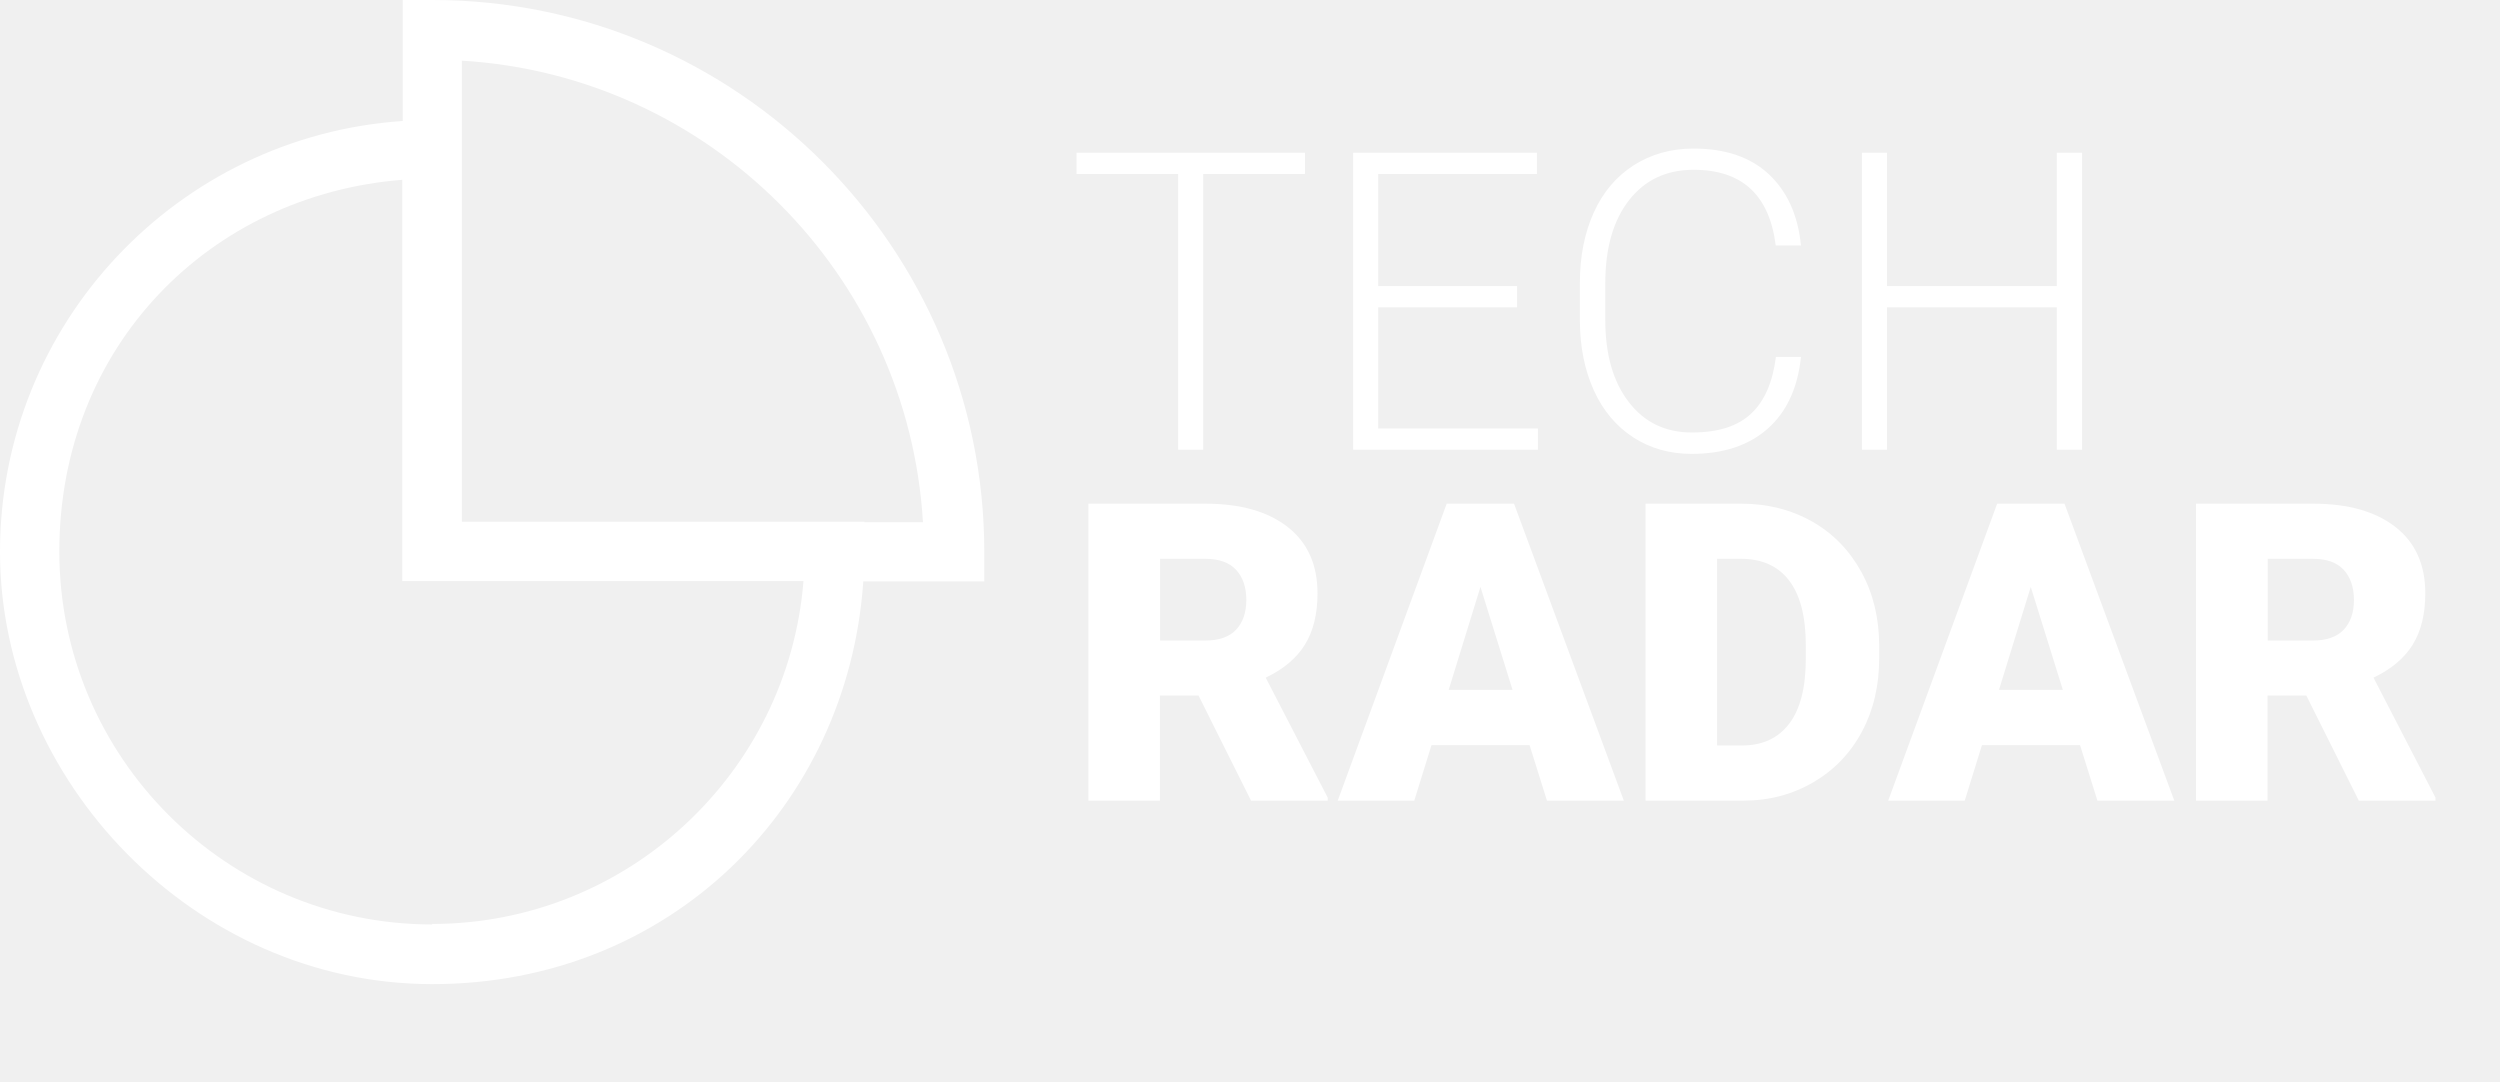
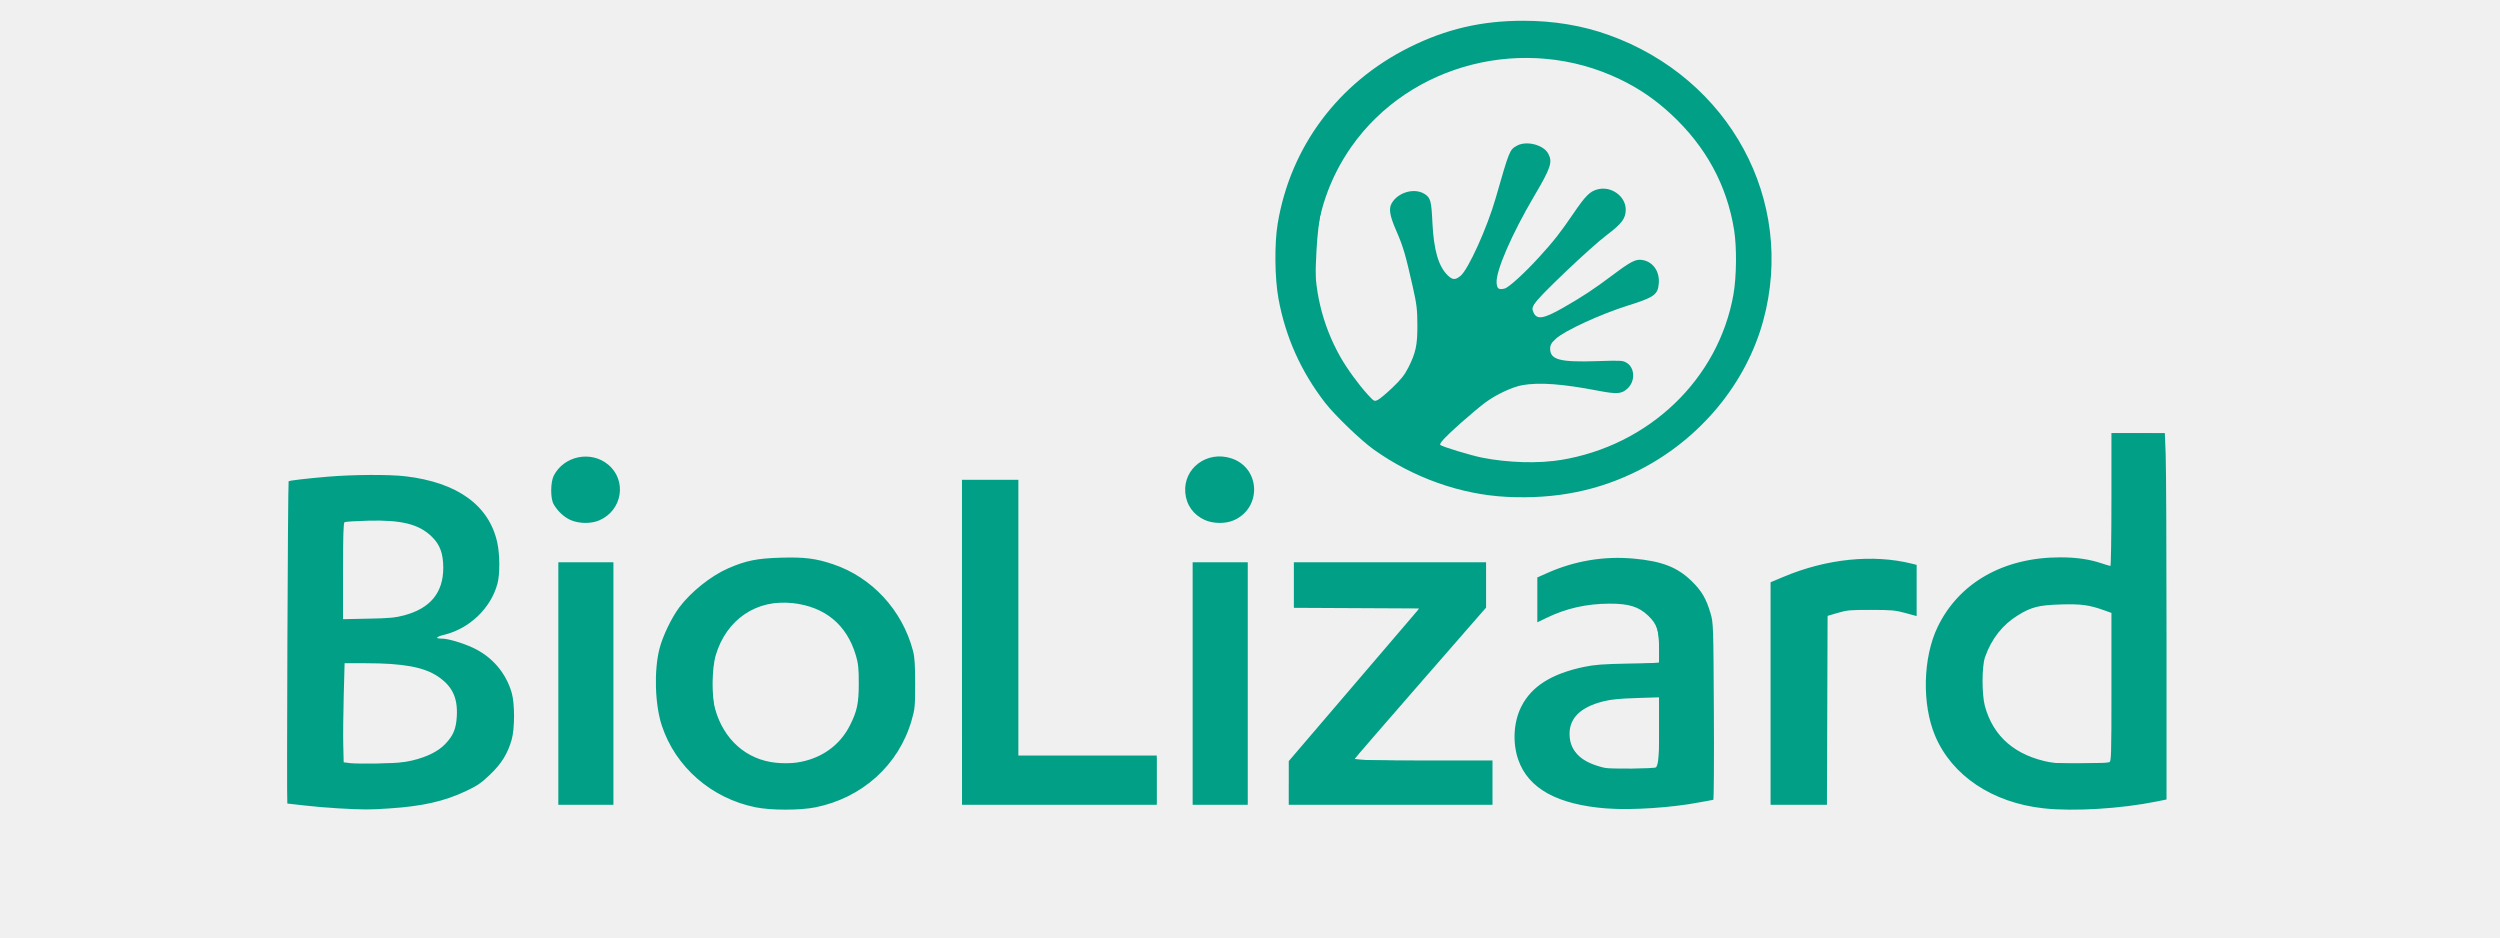
- <svg xmlns="http://www.w3.org/2000/svg" id="a" viewBox="0 0 149.6 64.73">
-   <path d="M25.87,0h-1.77v7.24C10.65,8.15,0,19.35,0,33.02s11.62,25.87,25.87,25.87,24.87-10.65,25.79-24.1h7.24v-1.77C58.89,14.81,44.09,0,25.87,0ZM25.87,55.32c-12.31,0-22.32-10.01-22.32-22.32S12.59,11.67,24.07,10.76v24.01h24.01c-.92,11.48-10.54,20.52-22.24,20.52h0l.03.03ZM51.74,31.22h-24.1V3.63c14.81.89,26.7,12.78,27.59,27.62h-3.52l.03-.03Z" fill="#fff" fill-rule="evenodd" stroke-width="0" />
-   <path d="M78.09,10.41h-6.09v16.5h-1.5V10.41h-6.08v-1.27h13.67v1.27Z" fill="#fff" stroke-width="0" />
-   <path d="M90.78,18.39h-8.31v7.25h9.56v1.27h-11.06V9.14h11v1.27h-9.5v6.71h8.31v1.27Z" fill="#fff" stroke-width="0" />
-   <path d="M107.77,21.37c-.2,1.87-.87,3.3-2.01,4.3-1.13.99-2.65,1.49-4.53,1.49-1.32,0-2.48-.33-3.5-.99-1.01-.66-1.8-1.59-2.35-2.8-.55-1.21-.83-2.59-.84-4.14v-2.31c0-1.58.28-2.98.83-4.2.55-1.22,1.35-2.16,2.39-2.83,1.04-.66,2.23-1,3.58-1,1.9,0,3.41.51,4.51,1.54,1.1,1.03,1.74,2.45,1.92,4.26h-1.51c-.38-3.02-2.01-4.53-4.92-4.53-1.61,0-2.9.6-3.85,1.81s-1.43,2.87-1.43,5v2.17c0,2.05.46,3.69,1.4,4.91.93,1.22,2.19,1.83,3.78,1.83s2.75-.38,3.55-1.13c.8-.75,1.29-1.88,1.48-3.39h1.51Z" fill="#fff" stroke-width="0" />
-   <path d="M124.59,26.91h-1.51v-8.52h-10.16v8.52h-1.5V9.14h1.5v7.98h10.16v-7.98h1.51v17.77Z" fill="#fff" stroke-width="0" />
-   <path d="M71.73,41.62h-2.32v6.29h-4.28v-17.77h6.99c2.11,0,3.76.47,4.94,1.4,1.19.93,1.78,2.26,1.78,3.96,0,1.24-.25,2.26-.75,3.07-.5.81-1.28,1.47-2.35,1.98l3.71,7.18v.18h-4.59l-3.14-6.29ZM69.41,38.33h2.71c.81,0,1.43-.21,1.84-.64.41-.43.62-1.03.62-1.79s-.21-1.37-.62-1.81-1.03-.65-1.83-.65h-2.71v4.9Z" fill="#fff" stroke-width="0" />
-   <path d="M91.53,44.59h-5.87l-1.03,3.32h-4.58l6.52-17.77h4.03l6.57,17.77h-4.6l-1.04-3.32ZM86.69,41.28h3.82l-1.92-6.16-1.9,6.16Z" fill="#fff" stroke-width="0" />
-   <path d="M98.47,47.91v-17.77h5.73c1.57,0,2.98.36,4.24,1.07,1.25.71,2.23,1.72,2.94,3.01s1.06,2.75,1.07,4.36v.82c0,1.63-.34,3.09-1.03,4.38-.69,1.29-1.66,2.3-2.91,3.03-1.25.73-2.64,1.1-4.18,1.1h-5.85ZM102.75,33.44v11.17h1.49c1.23,0,2.17-.44,2.83-1.31.66-.87.99-2.17.99-3.9v-.77c0-1.72-.33-3.01-.99-3.88-.66-.87-1.62-1.31-2.88-1.31h-1.44Z" fill="#fff" stroke-width="0" />
-   <path d="M124.47,44.59h-5.87l-1.03,3.32h-4.58l6.52-17.77h4.03l6.57,17.77h-4.6l-1.04-3.32ZM119.62,41.28h3.82l-1.92-6.16-1.9,6.16Z" fill="#fff" stroke-width="0" />
-   <path d="M138.01,41.62h-2.32v6.29h-4.28v-17.77h7c2.11,0,3.75.47,4.94,1.4,1.19.93,1.78,2.26,1.78,3.96,0,1.24-.25,2.26-.75,3.07-.5.81-1.28,1.47-2.35,1.98l3.71,7.18v.18h-4.59l-3.14-6.29ZM135.69,38.33h2.71c.81,0,1.43-.21,1.84-.64.41-.43.62-1.03.62-1.79s-.21-1.37-.62-1.81c-.41-.44-1.03-.65-1.83-.65h-2.71v4.9Z" fill="#fff" stroke-width="0" />
+ <svg xmlns="http://www.w3.org/2000/svg" viewBox="0 0 151.181 56.693" height="15mm" width="40mm" id="svg2" version="1.1">
+   <defs id="defs6" />
+   <path id="path4506" d="m 20.473,48.884 c -0.597,-0.032 -1.526,-0.111 -2.066,-0.175 -0.54,-0.064 -1.004,-0.117 -1.032,-0.117 -0.047,0 0.031,-19.435 0.078,-19.488 0.04,-0.045 1.103,-0.17 2.362,-0.277 1.516,-0.129 3.713,-0.142 4.688,-0.027 3.163,0.371 5.085,1.761 5.573,4.031 0.156,0.727 0.158,1.903 0.005,2.471 -0.401,1.477 -1.685,2.71 -3.212,3.083 -0.526,0.128 -0.587,0.234 -0.136,0.234 0.352,0 1.212,0.252 1.839,0.539 1.171,0.536 2.022,1.519 2.374,2.742 0.187,0.652 0.186,2.151 0,2.816 -0.242,0.855 -0.625,1.475 -1.322,2.137 -0.532,0.506 -0.769,0.667 -1.444,0.985 -1.32,0.622 -2.631,0.919 -4.649,1.051 -1.228,0.081 -1.464,0.08 -3.055,-0.004 z m 4.451,-2.895 c 0.89,-0.212 1.556,-0.541 1.985,-0.982 0.5,-0.514 0.676,-0.932 0.716,-1.707 0.058,-1.111 -0.277,-1.811 -1.146,-2.394 -0.845,-0.567 -2.113,-0.799 -4.367,-0.799 h -1.273 l -0.053,1.954 c -0.029,1.075 -0.042,2.423 -0.028,2.996 l 0.025,1.042 0.387,0.049 c 0.213,0.027 0.998,0.038 1.744,0.023 1.046,-0.02 1.506,-0.062 2.01,-0.182 z M 24.446,37.209 c 1.58,-0.423 2.359,-1.372 2.359,-2.871 0,-0.87 -0.202,-1.413 -0.708,-1.899 -0.777,-0.746 -1.821,-1.005 -3.845,-0.951 -0.73,0.019 -1.369,0.059 -1.418,0.089 -0.066,0.039 -0.09,0.831 -0.09,2.96 v 2.906 l 1.53,-0.031 c 1.297,-0.026 1.628,-0.057 2.172,-0.203 z m 21.243,11.61 c -2.674,-0.542 -4.848,-2.441 -5.671,-4.953 -0.416,-1.27 -0.476,-3.33 -0.135,-4.649 0.195,-0.754 0.724,-1.856 1.194,-2.486 0.696,-0.933 1.921,-1.911 2.96,-2.364 1.073,-0.467 1.741,-0.602 3.178,-0.643 1.445,-0.041 2.11,0.043 3.162,0.396 2.349,0.788 4.181,2.769 4.831,5.224 0.104,0.391 0.133,0.828 0.133,1.99 -2.81e-4,1.395 -0.014,1.535 -0.213,2.227 -0.779,2.701 -2.99,4.696 -5.828,5.262 -0.938,0.187 -2.677,0.185 -3.611,-0.004 z m 3.249,-2.878 c 1.091,-0.346 1.943,-1.062 2.451,-2.06 0.444,-0.872 0.545,-1.355 0.543,-2.583 0,-0.896 -0.032,-1.18 -0.178,-1.672 -0.55,-1.849 -1.855,-2.929 -3.81,-3.154 -2.19,-0.252 -4.015,0.982 -4.663,3.154 -0.232,0.777 -0.253,2.477 -0.041,3.235 0.524,1.87 1.904,3.09 3.696,3.265 0.748,0.073 1.366,0.016 2.001,-0.185 z m 48.252,2.951 c -2.999,-0.227 -4.768,-1.198 -5.377,-2.95 -0.356,-1.022 -0.285,-2.281 0.181,-3.207 0.618,-1.229 1.825,-1.993 3.804,-2.408 0.631,-0.132 1.116,-0.169 2.651,-0.199 l 1.879,-0.038 v -0.834 c 0,-1.127 -0.123,-1.51 -0.648,-2.014 -0.582,-0.559 -1.176,-0.743 -2.374,-0.737 -1.369,0.008 -2.587,0.282 -3.759,0.848 l -0.581,0.28 v -1.357 -1.357 l 0.601,-0.268 c 1.65,-0.736 3.429,-1.033 5.215,-0.872 1.713,0.155 2.647,0.515 3.511,1.356 0.615,0.598 0.891,1.072 1.154,1.978 0.162,0.557 0.167,0.725 0.195,5.914 0.016,2.937 5e-5,5.341 -0.035,5.341 -0.035,3.77e-4 -0.412,0.069 -0.838,0.152 -1.641,0.319 -4.1,0.483 -5.579,0.37 z m 3.003,-2.493 c 0.125,-0.051 0.136,-0.226 0.136,-2.143 v -2.087 l -1.375,0.044 c -1.017,0.032 -1.534,0.083 -1.982,0.196 -1.485,0.372 -2.163,1.104 -2.044,2.208 0.099,0.92 0.785,1.51 2.108,1.815 0.349,0.08 2.948,0.054 3.158,-0.032 z m 23.383,2.482 c -3.093,-0.34 -5.534,-1.971 -6.553,-4.38 -0.806,-1.906 -0.743,-4.731 0.148,-6.583 1.288,-2.677 3.992,-4.214 7.415,-4.214 0.979,0 1.773,0.115 2.513,0.365 0.254,0.086 0.489,0.156 0.523,0.156 0.033,0 0.061,-1.809 0.061,-4.019 v -4.019 h 1.615 1.615 l 0.051,1.284 c 0.028,0.706 0.051,5.692 0.051,11.08 v 9.796 l -0.601,0.122 c -2.163,0.439 -5.023,0.611 -6.839,0.412 z m 3.972,-2.785 c 0.127,-0.048 0.136,-0.334 0.136,-4.541 v -4.49 l -0.442,-0.159 c -0.899,-0.323 -1.385,-0.389 -2.619,-0.353 -1.33,0.038 -1.789,0.155 -2.607,0.663 -0.925,0.574 -1.583,1.414 -1.975,2.518 -0.198,0.558 -0.201,2.27 -0.006,2.977 0.512,1.853 1.843,2.992 3.968,3.393 0.558,0.105 3.259,0.099 3.545,-0.009 z M 33.763,41.335 v -7.332 h 1.666 1.666 v 7.332 7.332 h -1.666 -1.666 z m 24.41,-2.494 v -9.825 h 1.705 1.705 v 8.337 8.337 h 4.185 4.185 v 1.489 1.489 h -5.889 -5.889 z M 72.122,41.335 v -7.332 h 1.666 1.666 v 7.332 7.332 H 73.788 72.122 Z m 5.813,6.011 v -1.321 l 3.947,-4.615 3.947,-4.615 -3.793,-0.019 -3.793,-0.019 V 35.379 34.003 h 5.812 5.812 v 1.37 1.37 l -3.971,4.553 c -2.184,2.504 -3.983,4.584 -3.997,4.622 -0.016,0.042 1.612,0.069 4.165,0.069 h 4.191 v 1.34 1.34 h -6.161 -6.161 v -1.321 z m 29.136,-5.407 v -6.728 l 0.794,-0.334 c 2.591,-1.089 5.405,-1.377 7.749,-0.791 l 0.291,0.073 v 1.549 1.549 l -0.678,-0.186 c -0.608,-0.167 -0.823,-0.187 -2.073,-0.189 -1.265,-0.003 -1.453,0.014 -2.015,0.179 l -0.62,0.182 -0.02,5.713 -0.02,5.713 H 108.775 107.071 Z M 34.499,31.446 c -0.401,-0.18 -0.788,-0.543 -1.023,-0.961 -0.198,-0.352 -0.19,-1.333 0.014,-1.727 0.616,-1.193 2.239,-1.524 3.278,-0.67 1.159,0.953 0.877,2.77 -0.525,3.378 -0.497,0.216 -1.236,0.207 -1.744,-0.02 z m 38.359,0 c -0.689,-0.308 -1.12,-0.911 -1.182,-1.654 -0.124,-1.482 1.319,-2.556 2.787,-2.075 1.766,0.578 1.856,3.004 0.139,3.749 -0.497,0.216 -1.236,0.207 -1.744,-0.02 z m 18.25,-1.4 c -2.792,-0.142 -5.659,-1.164 -8.037,-2.863 -0.782,-0.559 -2.342,-2.059 -2.932,-2.819 -1.467,-1.891 -2.409,-3.998 -2.831,-6.327 -0.223,-1.233 -0.244,-3.303 -0.045,-4.503 0.769,-4.653 3.665,-8.533 7.966,-10.674 2.222,-1.106 4.361,-1.605 6.886,-1.605 1.846,0 3.574,0.288 5.171,0.861 7.317,2.626 11.316,10.012 9.345,17.261 -1.036,3.813 -3.804,7.158 -7.474,9.035 -2.454,1.255 -5.069,1.786 -8.049,1.634 z m 3.264,-2.228 c 5.344,-0.87 9.541,-4.884 10.451,-9.998 0.191,-1.071 0.21,-2.867 0.042,-3.914 -0.435,-2.711 -1.711,-5.053 -3.81,-6.997 C 100.08,6.006 99.117,5.349 97.942,4.785 92.251,2.053 85.269,3.814 81.719,8.878 79.048,12.687 78.794,17.599 81.061,21.594 c 0.403,0.711 1.124,1.698 1.667,2.285 0.376,0.406 0.379,0.408 0.601,0.298 0.123,-0.061 0.521,-0.396 0.885,-0.744 0.505,-0.483 0.728,-0.764 0.944,-1.191 0.462,-0.913 0.56,-1.374 0.554,-2.605 -0.005,-0.95 -0.039,-1.229 -0.287,-2.33 -0.434,-1.927 -0.574,-2.402 -0.986,-3.345 -0.391,-0.896 -0.467,-1.32 -0.295,-1.643 0.361,-0.676 1.363,-0.979 1.985,-0.601 0.377,0.229 0.43,0.414 0.492,1.728 0.081,1.685 0.367,2.668 0.934,3.213 0.286,0.275 0.449,0.281 0.762,0.028 0.469,-0.379 1.617,-2.915 2.13,-4.705 0.83,-2.896 0.841,-2.923 1.281,-3.17 0.572,-0.321 1.609,-0.06 1.898,0.478 0.274,0.509 0.159,0.856 -0.853,2.572 -1.346,2.282 -2.318,4.521 -2.27,5.231 0.025,0.371 0.123,0.443 0.486,0.356 0.245,-0.059 1.211,-0.939 2.08,-1.894 0.914,-1.005 1.265,-1.452 2.092,-2.663 0.728,-1.066 0.986,-1.322 1.453,-1.443 0.823,-0.213 1.695,0.416 1.699,1.224 0,0.534 -0.239,0.858 -1.143,1.536 -0.967,0.725 -4.177,3.776 -4.392,4.174 -0.127,0.235 -0.133,0.302 -0.048,0.5 0.202,0.469 0.603,0.408 1.795,-0.273 1.18,-0.674 1.857,-1.121 3.014,-1.989 1.078,-0.809 1.379,-0.962 1.766,-0.902 0.645,0.101 1.062,0.68 1.007,1.402 -0.053,0.7 -0.264,0.853 -1.867,1.356 -1.647,0.517 -3.826,1.519 -4.349,2 -0.297,0.273 -0.355,0.372 -0.355,0.603 0,0.675 0.582,0.832 2.828,0.759 1.465,-0.047 1.563,-0.042 1.797,0.099 0.497,0.299 0.534,1.095 0.07,1.54 -0.363,0.349 -0.638,0.372 -1.799,0.149 -2.158,-0.414 -3.536,-0.516 -4.568,-0.337 -0.595,0.103 -1.563,0.552 -2.219,1.03 -0.286,0.208 -0.968,0.777 -1.517,1.265 -0.944,0.839 -1.317,1.24 -1.232,1.322 0.111,0.107 1.866,0.639 2.547,0.773 1.549,0.303 3.381,0.357 4.722,0.139 z" style="fill:#01a086;fill-opacity:1;stroke-width:0.076" />
+   <path id="path840" d="m 88.25,29.325 c -4.443,-1.198 -8.409,-4.75 -9.994,-8.949 -1.212,-3.211 -0.985,-7.704 0.54,-10.683 1.397,-2.73 4.132,-5.388 6.982,-6.788 2.004,-0.984 2.793,-1.127 6.251,-1.127 3.405,0 4.284,0.153 6.298,1.098 3.248,1.523 5.557,3.749 7.007,6.757 2.309,4.789 2.067,9.097 -0.757,13.466 -3.427,5.302 -10.188,7.88 -16.326,6.225 z m 9.292,-2.255 C 105.703,23.46 107.7,12.837 101.322,6.958 98.505,4.362 96.203,3.48 92.237,3.48 c -3.792,0 -6.1,0.821 -8.68,3.086 -2.695,2.366 -3.738,4.64 -3.946,8.601 -0.163,3.106 -0.068,3.702 0.909,5.7 0.6,1.227 1.484,2.587 1.965,3.021 0.864,0.782 0.886,0.776 2.084,-0.565 1.02,-1.142 1.211,-1.71 1.211,-3.603 0,-1.236 -0.356,-3.392 -0.792,-4.791 -0.779,-2.502 -0.779,-2.551 0.004,-2.97 0.664,-0.355 0.864,-0.246 1.208,0.659 0.227,0.597 0.413,1.46 0.413,1.919 0,1.15 0.749,2.445 1.416,2.445 0.606,0 2.591,-4.1 3.017,-6.232 0.282,-1.41 0.978,-1.933 2.033,-1.528 0.523,0.201 0.341,0.827 -1.041,3.576 -1.622,3.227 -2.084,5.017 -1.293,5.017 0.211,0 1.706,-1.45 3.323,-3.222 2.676,-2.933 2.999,-3.164 3.597,-2.566 0.597,0.597 0.392,0.913 -2.289,3.513 -1.62,1.571 -2.884,3.042 -2.808,3.269 0.284,0.853 1.044,0.644 3.562,-0.984 2.871,-1.856 3.813,-2.072 3.813,-0.874 0,0.558 -0.474,0.954 -1.562,1.306 -2.927,0.947 -4.686,2.035 -4.686,2.9 0,0.721 0.285,0.825 2.266,0.825 2.329,0 2.91,0.288 2.365,1.17 -0.227,0.368 -0.985,0.414 -2.784,0.169 -1.359,-0.185 -3.056,-0.216 -3.77,-0.069 -1.441,0.297 -4.741,2.754 -4.741,3.53 0,1.495 7.331,1.696 10.512,0.289 z" style="fill:#01a086;fill-opacity:1;stroke-width:0.417" />
+   <path id="path842" d="m 77.973,47.35 0.005,-1.226 3.919,-4.556 c 2.155,-2.506 3.919,-4.647 3.919,-4.757 0,-0.13 -1.315,-0.201 -3.727,-0.201 h -3.727 v -1.275 -1.275 h 5.689 5.689 l -9.8e-4,1.324 -9.81e-4,1.324 -3.92,4.512 c -2.156,2.482 -3.921,4.578 -3.922,4.659 -0.001,0.081 1.851,0.147 4.117,0.147 h 4.12 v 1.275 1.275 h -6.081 -6.081 z" style="fill:#01a086;fill-opacity:1;stroke-width:0.196" />
+   <path id="path844" d="m 95.277,48.481 c -1.892,-0.534 -2.713,-1.162 -3.273,-2.501 -0.401,-0.961 -0.377,-2.032 0.067,-2.995 0.811,-1.756 2.245,-2.433 5.76,-2.718 l 2.501,-0.202 v -1.113 c 0,-1.959 -1.049,-2.681 -3.612,-2.484 -1.226,0.094 -2.089,0.309 -3.313,0.826 -0.322,0.136 -0.348,0.039 -0.294,-1.101 l 0.059,-1.251 1.177,-0.469 c 2.551,-1.017 6.148,-0.727 7.681,0.619 1.374,1.206 1.432,1.519 1.437,7.723 l 0.004,5.52 -0.638,0.12 c -0.351,0.066 -1.962,0.165 -3.58,0.219 -2.255,0.076 -3.184,0.031 -3.976,-0.193 z m 4.745,-1.986 c 0.257,-0.099 0.31,-0.488 0.31,-2.256 v -2.137 h -1.167 c -2.706,0 -4.325,0.833 -4.325,2.226 0,0.847 0.656,1.678 1.593,2.017 0.7,0.253 3.063,0.352 3.589,0.151 z" style="fill:#01a086;fill-opacity:1;stroke-width:0.196" />
+   <path id="path846" d="m 107.198,41.932 v -6.644 l 1.004,-0.417 c 1.633,-0.679 3.985,-1.075 5.577,-0.941 2.096,0.177 2.05,0.137 2.05,1.807 v 1.44 l -0.598,-0.208 c -0.65,-0.227 -4.25,-0.15 -4.65,0.099 -0.187,0.117 -0.245,1.501 -0.245,5.83 v 5.677 h -1.569 -1.569 z" style="fill:#01a086;fill-opacity:1;stroke-width:0.196" />
+   <path id="path848" d="m 122.108,48.491 c -2.162,-0.602 -3.974,-2.022 -4.841,-3.795 -0.689,-1.408 -0.861,-3.93 -0.381,-5.58 0.673,-2.314 2.451,-4.096 4.862,-4.871 1.125,-0.362 1.621,-0.412 3.153,-0.32 1,0.06 2.061,0.169 2.357,0.243 l 0.539,0.134 v -4.044 -4.044 h 1.468 c 1.359,0 1.475,0.033 1.575,0.441 0.059,0.243 0.083,5.208 0.053,11.035 l -0.054,10.593 -1.275,0.224 c -1.722,0.303 -6.348,0.294 -7.455,-0.014 z m 5.644,-6.932 0.053,-4.564 -0.543,-0.215 c -0.299,-0.118 -1.124,-0.26 -1.833,-0.315 -3.111,-0.241 -5.333,1.407 -5.618,4.165 -0.264,2.559 1.092,4.672 3.473,5.412 0.27,0.084 1.374,0.137 2.453,0.117 l 1.962,-0.035 z" style="fill:#01a086;fill-opacity:1;stroke-width:0.196" />
+   <path id="path850" d="m 72.28,41.317 v -7.258 h 1.569 1.569 v 7.258 7.258 h -1.569 -1.569 z" style="fill:#01a086;fill-opacity:1;stroke-width:0.196" />
+   <path id="path852" d="m 72.586,31.09 c -0.728,-0.573 -0.958,-1.249 -0.694,-2.046 0.268,-0.812 0.949,-1.263 1.907,-1.263 0.942,0 1.529,0.405 1.807,1.247 0.395,1.197 -0.564,2.48 -1.855,2.48 -0.35,0 -0.872,-0.187 -1.165,-0.418 z" style="fill:#01a086;fill-opacity:1;stroke-width:0.196" />
+   <path id="path854" d="m 58.351,38.865 v -9.711 h 1.569 1.569 v 8.337 8.337 h 4.218 4.218 v 1.373 1.373 H 64.138 58.351 Z" style="fill:#01a086;fill-opacity:1;stroke-width:0.196" />
+   <path id="path856" d="m 44.702,48.423 c -1.262,-0.447 -2.815,-1.581 -3.476,-2.539 -1.084,-1.57 -1.391,-2.57 -1.403,-4.567 -0.009,-1.692 0.046,-1.983 0.603,-3.158 0.726,-1.533 2.022,-2.85 3.581,-3.64 1.03,-0.522 1.258,-0.559 3.457,-0.559 2.139,0 2.456,0.048 3.467,0.522 1.579,0.74 2.782,1.929 3.593,3.549 0.64,1.279 0.689,1.506 0.689,3.206 0,1.37 -0.102,2.103 -0.406,2.916 -0.568,1.517 -2.042,3.073 -3.674,3.878 -1.188,0.586 -1.486,0.647 -3.369,0.693 -1.588,0.039 -2.295,-0.03 -3.061,-0.302 z m 4.582,-2.506 c 0.93,-0.389 1.733,-1.151 2.259,-2.147 0.6,-1.137 0.605,-3.796 0.008,-4.904 -0.881,-1.636 -2.241,-2.452 -4.088,-2.452 -2.776,0 -4.408,1.818 -4.412,4.915 -0.003,2.328 1.032,4.024 2.843,4.657 0.885,0.309 2.568,0.275 3.39,-0.068 z" style="fill:#01a086;fill-opacity:1;stroke-width:0.196" />
+   <path id="path858" d="m 33.83,41.317 v -7.258 h 1.569 1.569 v 7.258 7.258 H 35.399 33.83 Z" style="fill:#01a086;fill-opacity:1;stroke-width:0.196" />
+   <path id="path860" d="m 34.488,31.314 c -1.148,-0.463 -1.401,-2.035 -0.477,-2.959 0.807,-0.807 1.969,-0.807 2.777,0 1.509,1.509 -0.257,3.783 -2.299,2.959 z" style="fill:#01a086;fill-opacity:1;stroke-width:0.196" />
+   <path id="path862" d="m 18.381,48.628 -0.834,-0.075 v -9.685 -9.685 l 1.128,-0.152 c 0.62,-0.084 2.276,-0.156 3.678,-0.16 2.101,-0.007 2.792,0.068 3.923,0.425 2.594,0.819 3.71,2.256 3.721,4.795 0.006,1.355 -0.051,1.586 -0.582,2.354 -0.425,0.614 -0.929,1.015 -1.812,1.44 -0.673,0.324 -1.225,0.643 -1.226,0.71 -0.001,0.067 0.351,0.169 0.782,0.227 1.169,0.157 2.496,1.024 3.154,2.062 0.498,0.785 0.573,1.092 0.573,2.324 0,1.712 -0.155,2.163 -1.107,3.216 -1.538,1.702 -3.789,2.36 -7.917,2.311 -1.457,-0.017 -3.024,-0.065 -3.482,-0.106 z m 7.798,-2.998 c 1.147,-0.636 1.62,-1.524 1.507,-2.829 -0.07,-0.805 -0.202,-1.077 -0.78,-1.607 -0.854,-0.783 -1.624,-0.997 -4.21,-1.171 l -2.011,-0.135 v 3.187 3.187 l 2.305,-0.072 c 2.011,-0.063 2.417,-0.134 3.188,-0.561 z m -1.182,-8.466 c 2.14,-0.808 2.573,-3.95 0.712,-5.169 -0.651,-0.427 -2.738,-0.726 -3.979,-0.571 l -1.045,0.131 v 3.041 3.041 l 1.908,-0.143 c 1.049,-0.079 2.131,-0.227 2.403,-0.33 z" style="fill:#01a086;fill-opacity:1;stroke-width:0.196;opacity:0.91" />
</svg>
